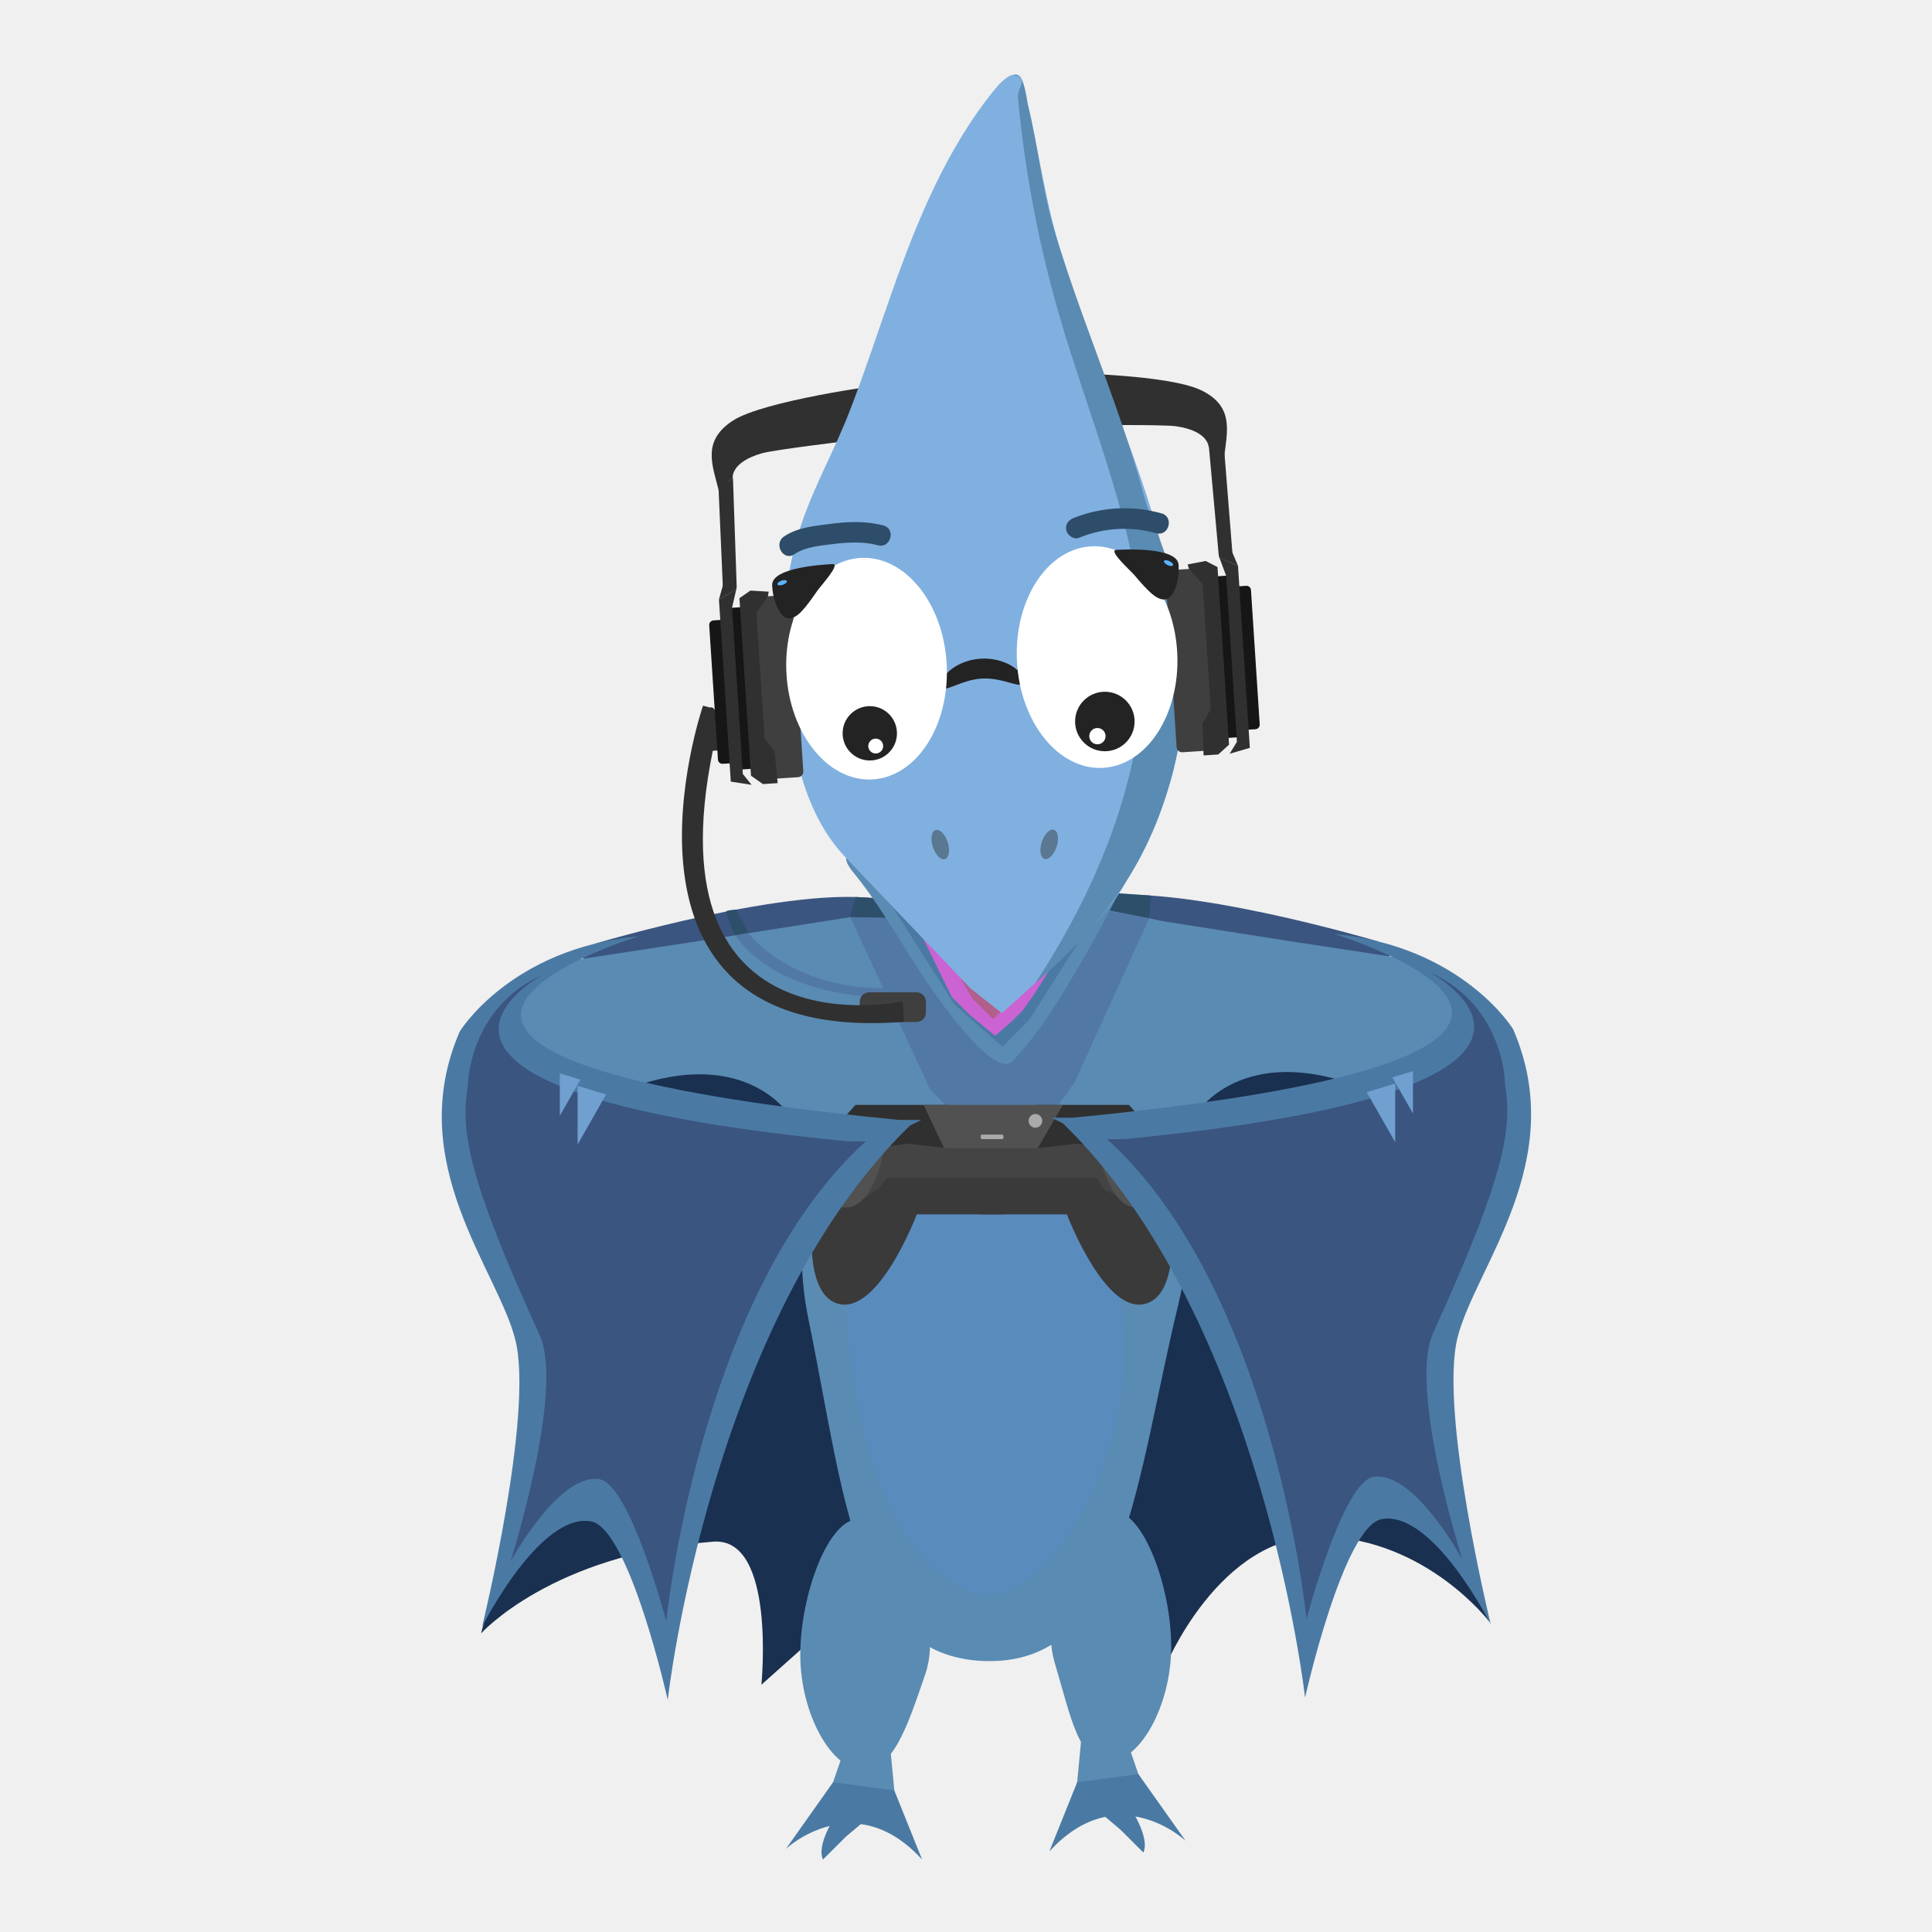
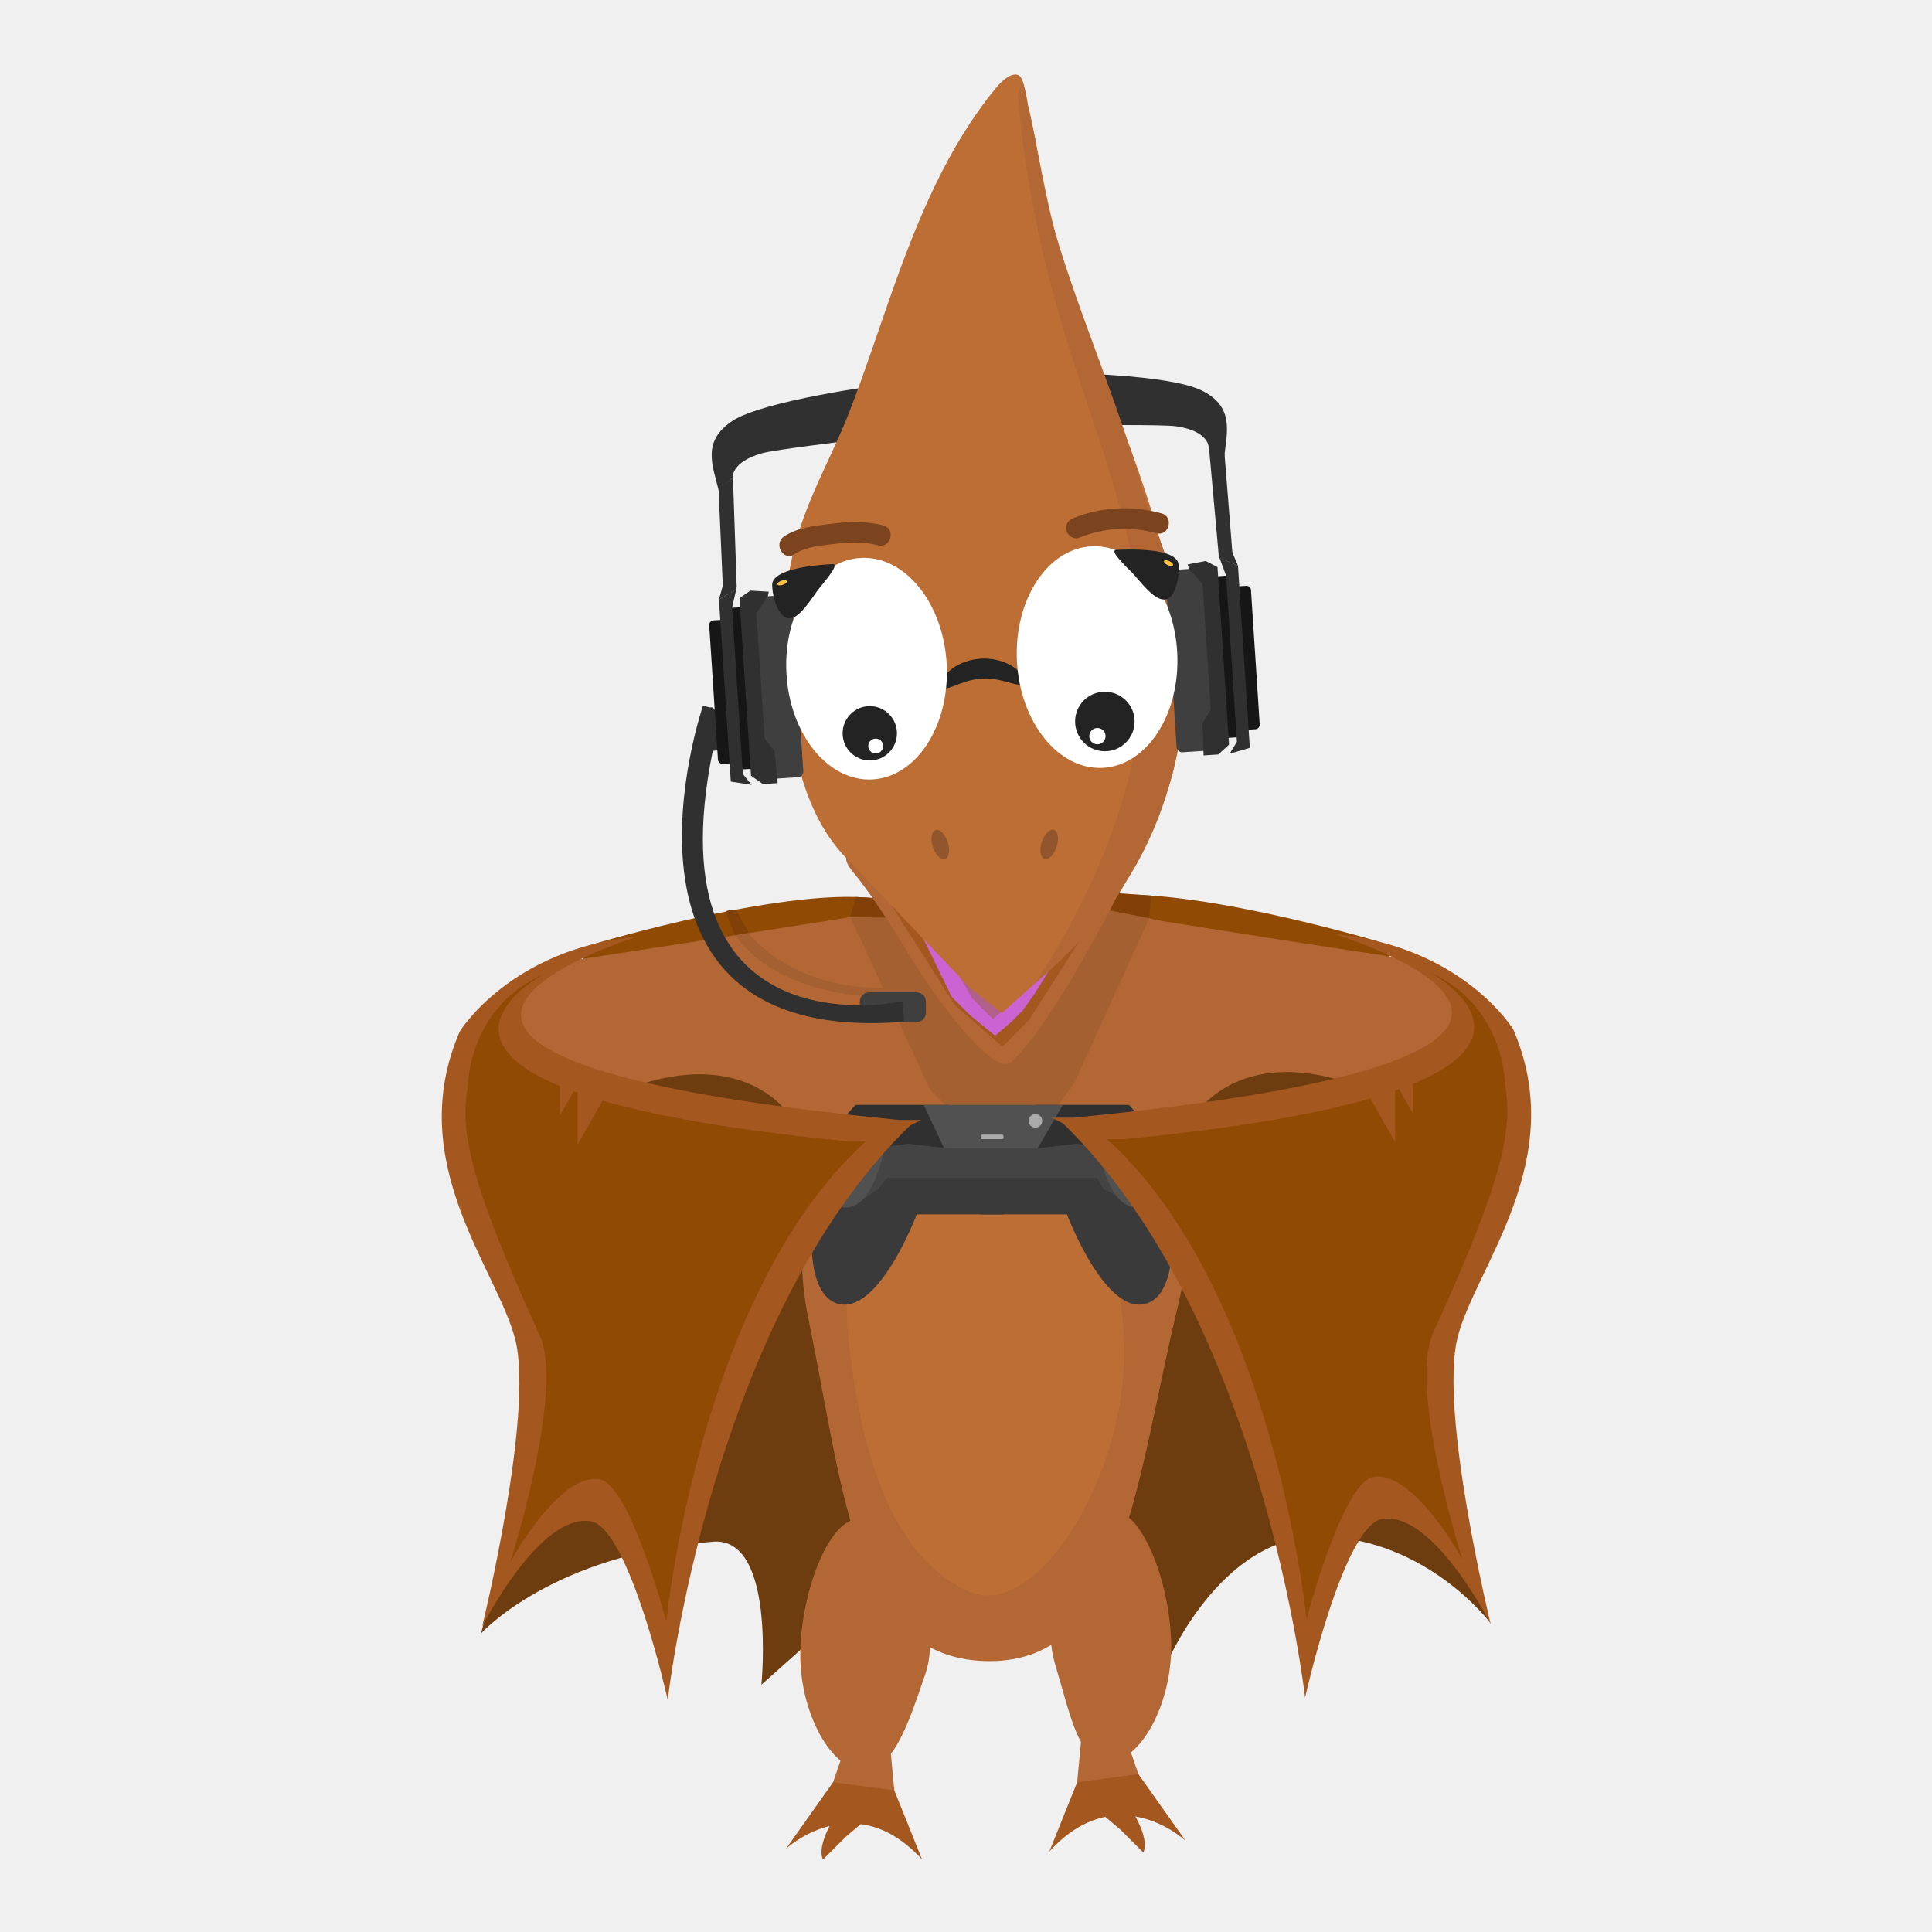
<svg xmlns="http://www.w3.org/2000/svg" viewBox="0 0 1280 1280">
  <defs>
-     <style>.cls-1{fill:#3A5580;}.cls-2{fill:#5a8bb2;}.cls-3{fill:#1A3050;}.cls-4{fill:#5a8bbd;}.cls-5{fill:#5278a5;}.cls-6{fill:#3a3a3a;}.cls-7{fill:#444;}.cls-8{fill:#515151;}.cls-9{fill:#303030;}.cls-10{fill:#aaa;}.cls-11{fill:#4a7aa4;}.cls-12{fill:#2D4F6A;}.cls-13{fill:#3f3f3f;}.cls-14{fill:#cb63d3;}.cls-15{fill:#b25f8c;}.cls-16{fill:#fff;}.cls-17{fill:#5a7891;}.cls-18{fill:#232323;}.cls-19{fill:#161616;}.cls-20{fill:#2E4D6A;}.cls-21{fill:none;}.cls-22{fill:#5ab4ff;}.cls-23{fill:#70A0D0;}.cls-24{fill:#80B0E0;}</style>
+     <style>.cls-1{fill:#904a04;}.cls-2{fill:#b26734;}.cls-3{fill:#6d3c0f;}.cls-4{fill:#bd6e35;}.cls-5{fill:#a56032;}.cls-6{fill:#3a3a3a;}.cls-7{fill:#444;}.cls-8{fill:#515151;}.cls-9{fill:#303030;}.cls-10{fill:#aaa;}.cls-11{fill:#a4571f;}.cls-12{fill:#824009;}.cls-13{fill:#3f3f3f;}.cls-14{fill:#cb63d3;}.cls-15{fill:#b25f8c;}.cls-16{fill:#fff;}.cls-17{fill:#91562d;}.cls-18{fill:#232323;}.cls-19{fill:#161616;}.cls-20{fill:#7c441e;}.cls-21{fill:none;}.cls-22{fill:#ffc33e;}</style>
  </defs>
  <g id="Layer_1" data-name="Layer 1">
    <path class="cls-1" d="M921.82,627.73s-2,9.07-2,10.58-52.4-4.53-52.4-4.53l2-16.63Z" />
    <path class="cls-1" d="M912.81,623.68s-133.07-39.78-190.5-29.2-20.22,41.57-20.22,41.57Z" />
    <path class="cls-1" d="M385.21,629.24s2,9.07,2,10.58,52.39-4.53,52.39-4.53l-2-16.63Z" />
    <path class="cls-1" d="M394.22,625.2S527.29,585.41,584.72,596s20.22,41.57,20.22,41.57Z" />
    <ellipse class="cls-2" cx="661.81" cy="721.44" rx="243.34" ry="123.94" />
    <path class="cls-2" d="M589.26,603.55,454.74,624.71,368,638l-23.38,24v42.51l4.43,52.9,73.33,26.45,57.09,3.78C462.74,617.52,589.26,603.55,589.26,603.55Z" />
    <path class="cls-3" d="M522.41,738.07s-27.2-42.32-98.24-19.65,39.3,42.32,39.3,42.32Z" />
    <path class="cls-3" d="M318.71,1082.18s47-52.34,153.74-60.78c41.82-3.3,32,94.78,32,94.78l71.24-63.61L715,1063.91l56.45,41.57s36.09-89.36,104.91-87.51,110.37,56.44,110.37,56.44l-87.43-276H393.23Z" />
    <path class="cls-2" d="M780.61,864.53c-28.25,116.39-35.37,236-124.87,236-89.31,0-95.6-107.1-120.18-226.8-22.46-109.4,48.38-182.41,120.18-182.41a131.4,131.4,0,0,1,65.58,18.13C766.57,735.84,798.71,790,780.61,864.53Z" />
    <path class="cls-4" d="M744.93,895.92c0,84.15-58.69,177.73-102.78,158.55-46.3-20.16-70.81-80-80-167.2-8.77-83.21,44.22-144.88,90.28-144.88S744.93,811.76,744.93,895.92Z" />
    <path class="cls-2" d="M717.77,602,852.29,623.2,939,636.44l23.38,24v42.51L958,755.82l-73.33,26.45-57.09,3.78C844.29,616,717.77,602,717.77,602Z" />
    <polygon class="cls-5" points="563.56 608.08 616.06 721.44 669 777 712 717 761.56 608.08 689.56 595.99 619.46 601.18 563.56 608.08" />
    <path class="cls-6" d="M773.17,783.34s13.81,71.11-13.4,80.18-52.9-58.95-52.9-58.95H649.44l-1.52-36.27,93.71-18.14Z" />
    <path class="cls-6" d="M541.09,783.34s-13.8,71.11,13.4,80.18,52.9-58.95,52.9-58.95h57.44l1.51-36.27-93.71-18.14Z" />
    <polygon class="cls-7" points="568.1 797.01 581.7 787.95 587.75 780.39 726.8 780.39 731.33 787.95 743.42 793.99 734.35 751.67 642.16 745.63 580.19 751.67 568.1 797.01" />
    <path class="cls-8" d="M772.48,760.11s7.55,32.49-15.12,39.26-30.26-40.1-30.26-40.1l16.66-4.58Z" />
    <path class="cls-8" d="M540.89,760.11S533.33,792.6,556,799.37s30.26-40.1,30.26-40.1l-16.66-4.58Z" />
    <polygon class="cls-9" points="686.19 732.02 747.96 732.02 773.65 760.74 746.45 762.25 713.19 757.72 687.5 760.74 686.19 732.02" />
    <polygon class="cls-9" points="628.55 732.02 566.78 732.02 541.09 760.74 568.3 762.25 601.55 757.72 627.24 760.74 628.55 732.02" />
    <polygon class="cls-8" points="687.5 760.74 625.53 760.74 611.93 732.02 704.13 732.02 687.5 760.74" />
    <circle class="cls-10" cx="685.99" cy="742.6" r="4.53" />
    <rect class="cls-10" x="649.71" y="751.67" width="15.11" height="3.02" rx="1" />
    <path class="cls-6" d="M559.56,793.1a79.75,79.75,0,0,0,9-27.76c.12-1-1.39-1-1.51,0a77.43,77.43,0,0,1-8.75,27c-.46.85.84,1.62,1.31.76Z" />
    <path class="cls-6" d="M754.31,792.34a77.41,77.41,0,0,1-8.74-27c-.13-1-1.64-1-1.51,0a79.33,79.33,0,0,0,9,27.76c.46.86,1.76.1,1.3-.76Z" />
    <path class="cls-11" d="M602.82,745.76c-132.25,128.47-160.43,380.45-160.43,380.45s-25.51-114.06-51-118.31c-34-5.67-71.95,69.74-71.95,69.74s34.32-140.44,22-189.87c-11.57-46.59-74.6-117.53-36.82-204.43,0,0,33.58-55,118.44-63,0,0-261.1,79.46,172.81,121.66h14.48Z" />
    <path class="cls-1" d="M567.57,761.87c-105.22,102.21-126.14,312.31-126.14,312.31s-23.94-90.75-44.23-94.13c-27.05-4.51-59.07,54.76-59.07,54.76s36.2-113.48,19.36-150.34C308.38,777,305.36,747.88,309.93,719.6c0,0,.08-51.55,49.69-73.86,0,0-142.7,76.88,202.53,110.46h11.39Z" />
    <path class="cls-3" d="M793.68,736.56s27.21-42.32,98.25-19.65-39.3,42.32-39.3,42.32Z" />
    <path class="cls-11" d="M704.21,744.24C836.46,872.72,864.64,1124.7,864.64,1124.7s25.51-114.07,51-118.32c34-5.66,72,69.75,72,69.75s-34.32-140.44-22-189.87c11.57-46.59,74.6-117.53,36.82-204.44,0,0-33.58-55-118.44-63,0,0,261.1,79.46-172.81,121.66H696.65Z" />
    <path class="cls-1" d="M739.46,760.36C844.68,862.57,865.6,1072.67,865.6,1072.67s23.93-90.75,44.22-94.14c27.06-4.51,59.08,54.77,59.08,54.77S932.69,919.82,949.53,883c49.12-107.52,52.14-136.59,47.57-164.87,0,0-.08-51.55-49.69-73.86,0,0,142.7,76.88-202.54,110.45H733.49Z" />
    <path class="cls-5" d="M487,619s21.91,42,107,42c4,0-8.89-6.4-8.89-6.4s-54.91,3.14-89.39-36.34C492,614,487,619,487,619Z" />
-     <polygon class="cls-23" points="382.68 719.43 382.68 758.27 401.54 725.13 382.68 719.43" />
-     <polygon class="cls-23" points="370.89 711.17 370.89 739.25 384.53 715.28 370.89 711.17" />
-     <polygon class="cls-23" points="924.35 717.92 924.35 756.76 905.49 723.62 924.35 717.92" />
-     <polygon class="cls-23" points="936.13 709.65 936.13 737.74 922.5 713.77 936.13 709.65" />
+     <polygon class="cls-11" points="382.68 719.43 382.68 758.27 401.54 725.13 382.68 719.43" />
+     <polygon class="cls-11" points="370.89 711.17 370.89 739.25 384.53 715.28 370.89 711.17" />
+     <polygon class="cls-11" points="924.35 717.92 924.35 756.76 905.49 723.62 924.35 717.92" />
+     <polygon class="cls-11" points="936.13 709.65 936.13 737.74 922.5 713.77 936.13 709.65" />
    <polygon class="cls-12" points="566.97 594.28 563.23 607.64 595.3 608.08 596.81 595.99 566.97 594.28" />
    <polygon class="cls-12" points="762.51 593.34 761.41 608.33 734.01 603.03 735.87 591.46 762.51 593.34" />
    <path class="cls-2" d="M613.09,1109c-12.68,37.21-21.62,63.4-41.79,63.4s-41.1-36.76-41.1-76.07,18.34-89.89,38.52-89.89S627.26,1067.41,613.09,1109Z" />
    <polygon class="cls-2" points="592.69 1188.11 550.72 1184.29 561.64 1152.63 589.21 1151.51 592.69 1188.11" />
    <path class="cls-11" d="M551.92,1180.8l40.58,5.38L610.91,1232c-45.11-49.36-90.21-7.08-90.21-7.08Z" />
    <path class="cls-11" d="M554.24,1201.83s-13.69,20.19-9,30.17l15.11-15.08,17.82-15.09Z" />
    <path class="cls-2" d="M698.85,1101.89c11.18,37.68,15.83,65.09,36,65.09s41.1-36.76,41.1-76.07S757.6,1001,737.43,1001,686.57,1060.49,698.85,1101.89Z" />
    <polygon class="cls-2" points="713.46 1182.72 755.42 1178.9 744.5 1147.24 716.94 1146.12 713.46 1182.72" />
    <path class="cls-11" d="M754.22,1175.41l-40.58,5.38-18.4,45.82c45.1-49.36,90.21-7.09,90.21-7.09Z" />
    <path class="cls-11" d="M748.5,1197.17s13.7,20.19,9,30.17l-15.12-15.09-17.82-15.08Z" />
    <rect class="cls-13" x="569.61" y="657.45" width="43.83" height="19.65" rx="6.17" />
    <path class="cls-9" d="M800.74,296.09s0-10.5-21.38-13.65c-8.72-1.29-59.12-.7-59.12-.7l-15.68-34.6s69.52.8,91.42,11.49S813,286,811,303.1" />
    <path class="cls-9" d="M485.42,316.6s-1.39-10.41,19.43-16.31c8.48-2.4,58.53-8.35,58.53-8.35L583.82,255s-78.21,10.41-98.54,23.84-13.3,29.32-9.12,46" />
    <path class="cls-2" d="M560.77,567.57c-1.3,4,4.4,10.16,6.51,12.81,16.61,20.85,29.62,44.28,44.26,66.55,6.38,9.71,46.93,69.27,59.36,56.05,21.16-22.5,36.75-50.25,52-77,16-28.08,30.2-57.4,39.11-88.55a8.31,8.31,0,0,0,.46-3.23c-1-8.41-37.28-9.1-44.15-10.15l-20.82-3.2c-1.88-.29-6.68-2-8.53-1.31l-97.35,36.15-19.31,7.17c-2.64,1-9.83,1.41-11.26,4.11A3.76,3.76,0,0,0,560.77,567.57Z" />
    <polygon class="cls-11" points="574.86 574.98 632.37 665.52 646.49 677.97 664.23 693.47 681.83 675.67 732.15 596.66 758.37 534.08 685.27 523.98 574.86 574.98" />
    <polyline class="cls-14" points="721.26 601.57 598.84 595.53 630.58 660.52 642.67 672.61 659.29 686.21 669.87 677.14 677.43 669.59 684.99 659.01" />
    <polygon class="cls-15" points="633.6 643.38 644.18 661.52 657.78 675.12 708.99 629.78 650.23 623.73 633.6 643.38" />
-     <path class="cls-24" d="M671.69,49.44c-4.64.63-9.72,6.23-12,9-32.3,39.35-51.93,87.41-68.9,135.4C581.58,219.94,573,246.3,563,272.17c-9.7,25.24-23.21,49-31.84,74.42-9.77,28.78-13.29,59.55-11.61,89.86,2.42,43.68,8.59,97.89,40.23,131.13,48.62,51.07,83.3,87.35,83.3,87.35l20.67,16.32,21.13-19S741.3,602.16,747.43,580s6.44-20.54,11.63-32.24,13.62-12.48,20-45.08c15.41-78.47-12.25-158.34-39.58-231.26-15.46-41.27-31.89-82.35-42.36-125.16-4.51-18.47-7.89-37.18-11.68-55.81-1.9-9.3-3.88-18.59-6.15-27.81-.8-3.23-1.12-11.16-4.6-12.78A5.4,5.4,0,0,0,671.69,49.44Z" />
+     <path class="cls-4" d="M671.69,49.44c-4.64.63-9.72,6.23-12,9-32.3,39.35-51.93,87.41-68.9,135.4C581.58,219.94,573,246.3,563,272.17c-9.7,25.24-23.21,49-31.84,74.42-9.77,28.78-13.29,59.55-11.61,89.86,2.42,43.68,8.59,97.89,40.23,131.13,48.62,51.07,83.3,87.35,83.3,87.35l20.67,16.32,21.13-19S741.3,602.16,747.43,580s6.44-20.54,11.63-32.24,13.62-12.48,20-45.08c15.41-78.47-12.25-158.34-39.58-231.26-15.46-41.27-31.89-82.35-42.36-125.16-4.51-18.47-7.89-37.18-11.68-55.81-1.9-9.3-3.88-18.59-6.15-27.81-.8-3.23-1.12-11.16-4.6-12.78A5.4,5.4,0,0,0,671.69,49.44Z" />
    <path class="cls-2" d="M675.74,50.6c3.58,4.67-1.86,8.25-1.34,13.89q.95,10.23,2.16,20.44,2.52,21.06,6.18,41.95a772.75,772.75,0,0,0,18.84,81.32c21.39,73.88,54.09,146.09,56,223,2,78.41-28.81,154.7-71.79,220.32,46-39.47,79.71-83.64,94.25-152.73,8.09-38.38,4.23-79.54-4.21-117.82-4.13-18.72-13.35-35.66-18.29-53.9-5.41-20-11.93-39.73-18.83-59.28-13.81-39.14-29.25-77.74-40.84-117.63-7.7-26.5-10.21-54.2-16.93-81-.45-1.76-2.47-22.71-9.26-19.26" />
    <path class="cls-16" d="M594.1,472.41c.74,11.43-7.13,21.25-17.59,21.93s-19.53-8-20.28-19.47,7.66-13.14,18.12-13.82S593.35,461,594.1,472.41Z" />
    <path class="cls-16" d="M760,462.52c.78,11.94-7.88,22.21-19.33,23s-21.37-8.33-22.14-20.26,8.4-14.1,19.86-14.84S759.21,450.59,760,462.52Z" />
    <ellipse class="cls-17" cx="622.99" cy="559.47" rx="5.17" ry="10.14" transform="translate(-142.84 220.9) rotate(-18.07)" />
    <ellipse class="cls-17" cx="695.17" cy="559.47" rx="10.14" ry="5.17" transform="translate(-52.38 1046.75) rotate(-71.93)" />
    <circle class="cls-18" cx="580.95" cy="482.63" r="7.67" />
    <circle class="cls-18" cx="735.18" cy="472.41" r="7.75" />
    <rect class="cls-13" x="775.83" y="376.94" width="27.21" height="120.91" rx="3.69" transform="translate(-26.73 52.17) rotate(-3.72)" />
    <rect class="cls-19" x="807.48" y="381.52" width="9.07" height="107.31" transform="translate(-26.53 53.63) rotate(-3.72)" />
    <rect class="cls-19" x="816.62" y="388.28" width="15.11" height="95.22" rx="3" transform="translate(-26.56 54.42) rotate(-3.72)" />
    <polygon class="cls-9" points="797.4 500.49 796.71 479.33 802.15 469.89 796.76 386.94 787.76 376.92 786.82 373.95 798.79 371.66 806.63 375.69 814.28 493.34 807.13 499.86 797.4 500.49" />
    <polygon class="cls-9" points="807.93 369.55 812.31 381.38 819.48 491.48 814.67 499.37 828.05 495.47 820.2 374.81 807.93 369.55" />
    <polygon class="cls-9" points="800.93 295.99 811.24 300.33 816.56 367.06 807.5 368.5 800.93 295.99" />
    <polygon class="cls-9" points="807.74 369.56 807.68 345.33 820.2 374.81 807.74 369.56" />
    <rect class="cls-9" x="466.97" y="474.71" width="10.58" height="22.67" rx="2.77" transform="translate(-30.55 31.68) rotate(-3.72)" />
    <path class="cls-9" d="M465.75,467.54S389.3,690.62,594.51,677.27L599,677l-.88-13.58S430.89,700,472.24,497.41c6.63-32.48-1.87-28.66-1.87-28.66Z" />
    <rect class="cls-13" x="501.33" y="394.8" width="27.21" height="120.91" rx="3.69" transform="translate(1058.33 876.12) rotate(176.28)" />
    <rect class="cls-19" x="487.73" y="402.31" width="9.07" height="107.31" transform="translate(1013.08 879.03) rotate(176.28)" />
    <rect class="cls-19" x="472.74" y="410.65" width="15.11" height="95.22" rx="3" transform="translate(989.32 884.38) rotate(176.28)" />
    <polygon class="cls-9" points="515.21 518.85 513.16 497.78 506.54 489.12 501.14 406.17 508.76 395.07 509.31 392 497.14 391.28 489.89 396.3 497.55 513.94 505.48 519.48 515.21 518.85" />
    <polygon class="cls-9" points="487.81 390.37 484.99 402.67 492.15 512.78 497.94 519.97 484.17 517.84 476.32 397.18 487.81 390.37" />
    <polygon class="cls-9" points="485.6 316.5 476.08 324.14 478.92 389.02 488.1 389.27 485.6 316.5" />
    <polygon class="cls-9" points="487.99 390.36 484.92 366.33 476.32 397.18 487.99 390.36" />
    <path class="cls-20" d="M526.29,367.2c7.4-5,17-5.67,25.6-6.74,10-1.22,20-1.81,29.79.8,8.46,2.26,12.08-10.86,3.61-13.12-11.6-3.09-23.42-2.58-35.22-1.05-10.48,1.36-21.66,2.26-30.65,8.36-7.2,4.89-.4,16.68,6.87,11.75Z" />
    <path class="cls-20" d="M714.85,356.31A78.59,78.59,0,0,1,766,353.26c8.44,2.36,12-10.76,3.61-13.12a90.81,90.81,0,0,0-58.36,3.06c-3.43,1.38-5.76,4.52-4.75,8.36.86,3.24,5,6.13,8.37,4.75Z" />
    <g id="Glasses">
      <path class="cls-18" d="M678.15,451.06c-.36-7-13-15.45-28-14.69s-26.76,10.41-26.41,17.43,12-3.51,27.08-4.26S678.5,458.09,678.15,451.06Z" />
      <ellipse class="cls-16" cx="574.11" cy="443.03" rx="53.17" ry="73.48" transform="translate(-21.53 29.39) rotate(-2.88)" />
      <ellipse class="cls-16" cx="726.85" cy="435.35" rx="53.17" ry="73.48" transform="translate(-20.95 37.06) rotate(-2.88)" />
      <path class="cls-21" d="M623.18,443.41l54.44-2.74" />
      <path class="cls-18" d="M541.67,391.16C533.46,403,528.51,409.42,523,409.7s-10.83-9.8-11.43-21.85,34.53-13.84,40.09-14.12S543.56,388.42,541.67,391.16Z" />
      <path class="cls-18" d="M751.2,380.62c9.35,11,14.92,16.85,20.48,16.57s9.79-10.83,9.19-22.88-35.75-10.31-41.31-10S749,378.09,751.2,380.62Z" />
    </g>
    <circle class="cls-18" cx="576.26" cy="485.84" r="18" />
    <circle class="cls-18" cx="731.99" cy="478.01" r="19.71" />
    <circle class="cls-16" cx="580.18" cy="494.28" r="4.93" />
    <circle class="cls-16" cx="727.07" cy="487.72" r="5.4" />
    <ellipse class="cls-22" cx="518.2" cy="386.11" rx="3.29" ry="1.44" transform="translate(-98.95 194.44) rotate(-19.44)" />
    <ellipse class="cls-22" cx="774.2" cy="373.11" rx="1.44" ry="3.29" transform="translate(103.54 910.52) rotate(-64.44)" />
    <path class="cls-12" d="M487,619.64s-5.33-11.84-5.87-15.72c-.13-.92,6.55-1.26,6.55-1.26L496,618Z" />
  </g>
</svg>
